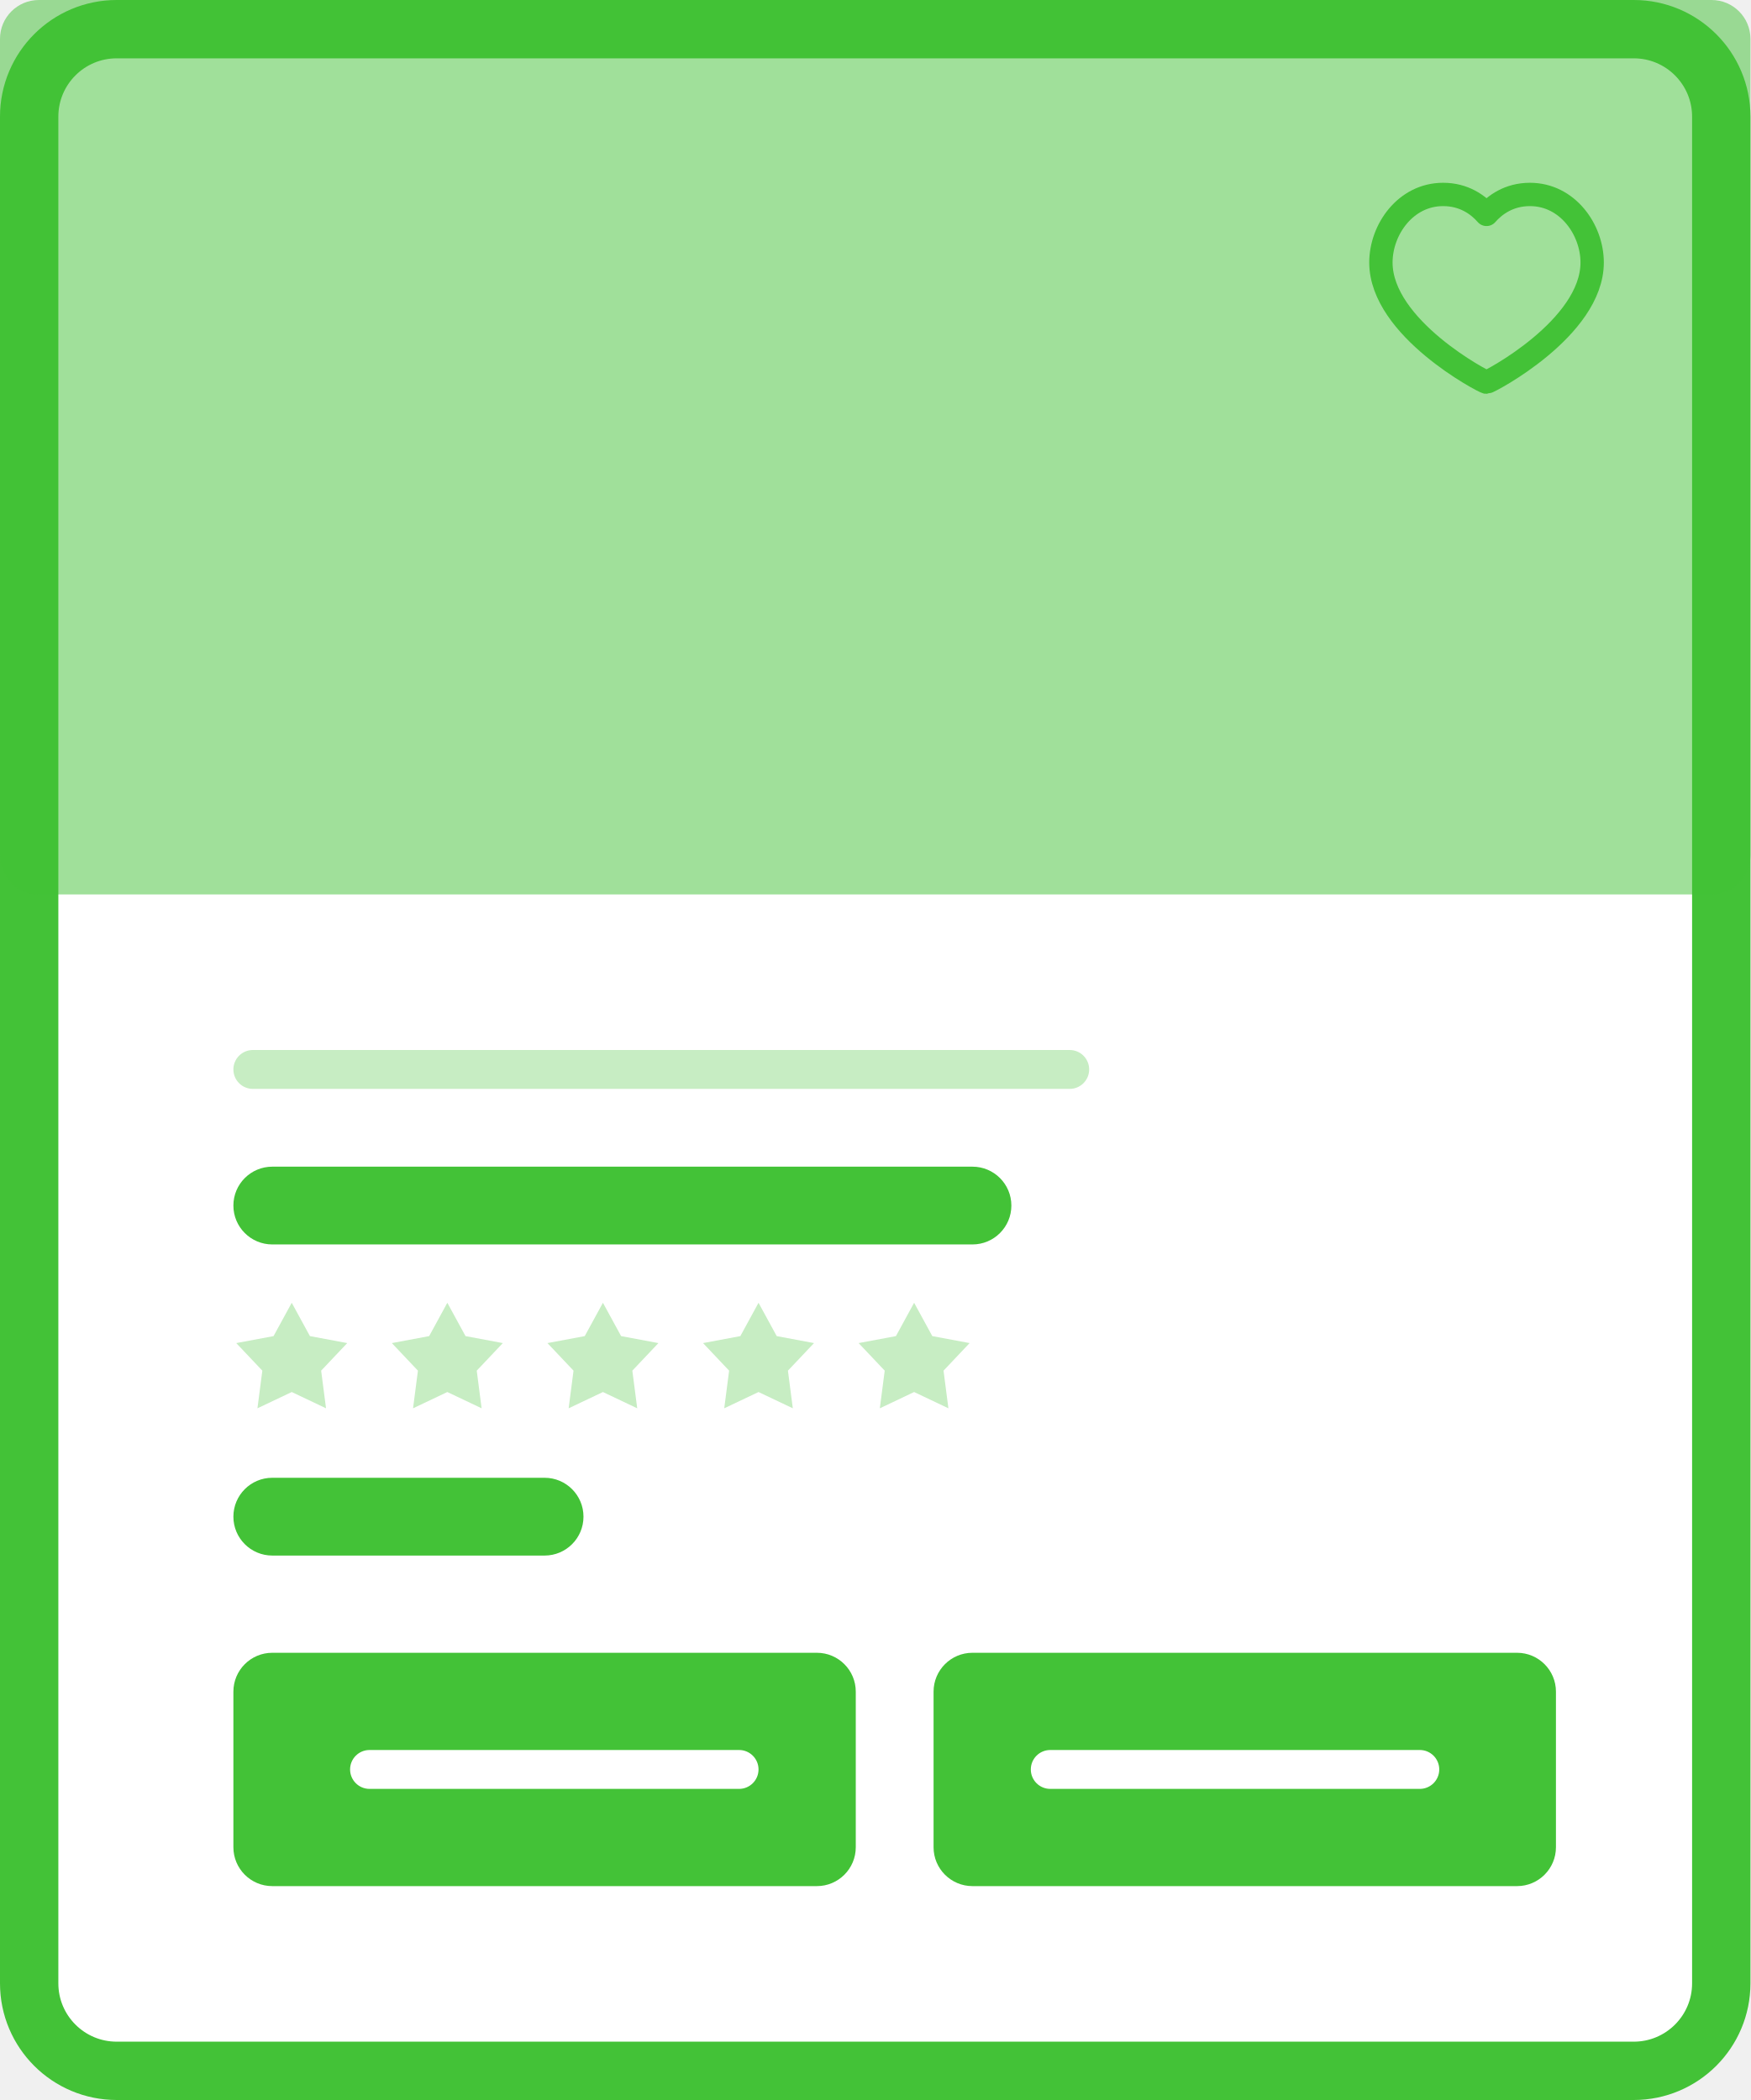
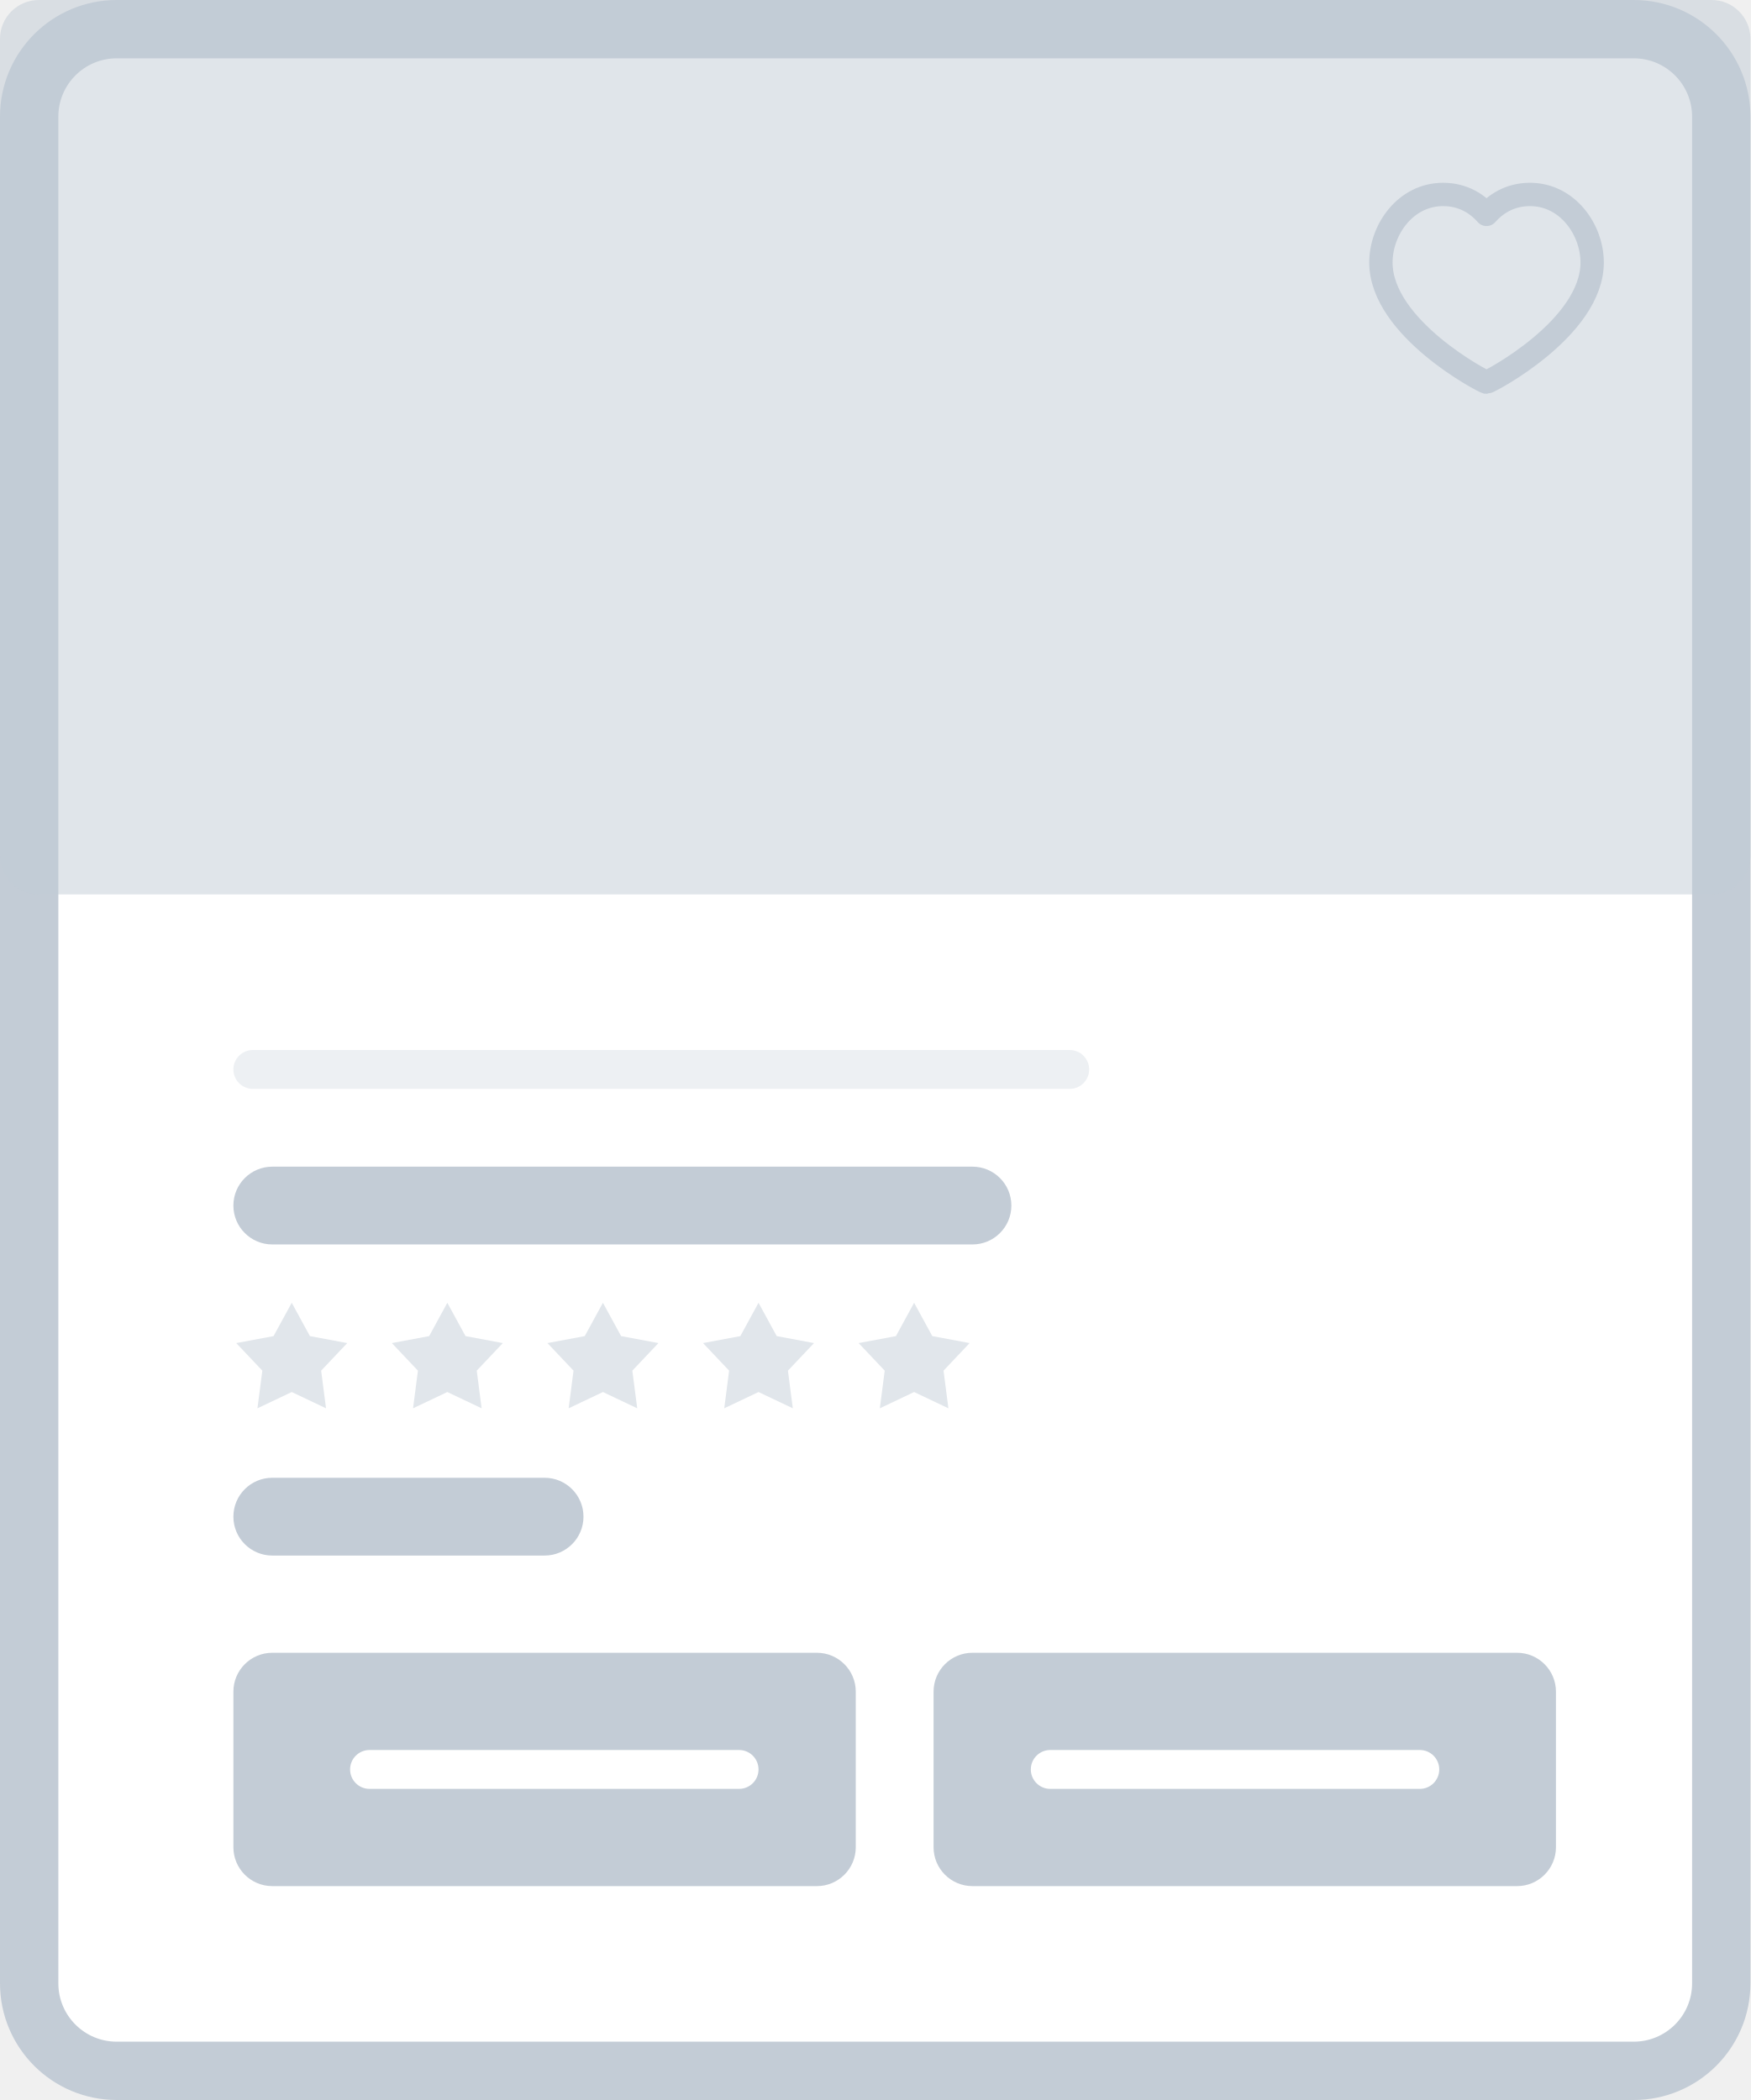
<svg xmlns="http://www.w3.org/2000/svg" width="90" height="108" viewBox="0 0 90 108" fill="none">
-   <rect x="1.5" y="1.5" width="87" height="105" rx="4.5" fill="white" stroke="#43C237" stroke-width="3" />
-   <rect width="90" height="46" rx="2" fill="#43C237" fill-opacity="0.5" />
-   <path d="M78.664 10C80.595 10 81.862 11.81 81.862 13.5C81.862 16.88 76.552 19.656 76.431 19.656C76.311 19.656 71 16.88 71 13.5C71 11.81 72.267 10 74.198 10C75.285 10 76.009 10.543 76.431 11.026C76.854 10.543 77.578 10 78.664 10Z" stroke="#43C237" stroke-width="1.2" stroke-miterlimit="10" stroke-linecap="round" stroke-linejoin="round" />
-   <rect x="12" y="60" width="40" height="4" rx="2" fill="#43C237" />
-   <rect x="12" y="76" width="18" height="4" rx="2" fill="#43C237" />
-   <rect x="12" y="54" width="44" height="2" rx="1" fill="#43C237" fill-opacity="0.3" />
-   <path d="M15 67L15.935 68.714L17.853 69.073L16.512 70.491L16.763 72.427L15 71.59L13.237 72.427L13.488 70.491L12.147 69.073L14.065 68.714L15 67Z" fill="#C7EDC3" />
-   <path d="M23 67L23.935 68.714L25.853 69.073L24.512 70.491L24.763 72.427L23 71.59L21.237 72.427L21.488 70.491L20.147 69.073L22.065 68.714L23 67Z" fill="#C7EDC3" />
-   <path d="M31 67L31.935 68.714L33.853 69.073L32.512 70.491L32.763 72.427L31 71.59L29.237 72.427L29.488 70.491L28.147 69.073L30.065 68.714L31 67Z" fill="#C7EDC3" />
-   <path d="M39 67L39.935 68.714L41.853 69.073L40.512 70.491L40.763 72.427L39 71.59L37.237 72.427L37.488 70.491L36.147 69.073L38.065 68.714L39 67Z" fill="#C7EDC3" />
-   <path d="M47 67L47.935 68.714L49.853 69.073L48.512 70.491L48.763 72.427L47 71.59L45.237 72.427L45.488 70.491L44.147 69.073L46.065 68.714L47 67Z" fill="#C7EDC3" />
-   <rect x="12" y="85" width="32" height="12" rx="2" fill="#43C237" />
-   <rect x="48" y="85" width="32" height="12" rx="2" fill="#43C237" />
+   <rect x="1.5" y="1.5" width="87" height="105" rx="4.5" fill="white" stroke="#C3CCD6" stroke-width="3" />
+   <rect width="90" height="46" rx="2" fill="#C3CCD6" fill-opacity="0.5" />
+   <path d="M78.664 10C80.595 10 81.862 11.81 81.862 13.5C81.862 16.88 76.552 19.656 76.431 19.656C76.311 19.656 71 16.88 71 13.5C71 11.81 72.267 10 74.198 10C75.285 10 76.009 10.543 76.431 11.026C76.854 10.543 77.578 10 78.664 10Z" stroke="#C3CCD6" stroke-width="1.2" stroke-miterlimit="10" stroke-linecap="round" stroke-linejoin="round" />
+   <rect x="12" y="60" width="40" height="4" rx="2" fill="#C3CCD6" />
+   <rect x="12" y="76" width="18" height="4" rx="2" fill="#C3CCD6" />
+   <rect x="12" y="54" width="44" height="2" rx="1" fill="#C3CCD6" fill-opacity="0.3" />
+   <path d="M15 67L15.935 68.714L17.853 69.073L16.512 70.491L16.763 72.427L15 71.59L13.237 72.427L13.488 70.491L12.147 69.073L14.065 68.714L15 67Z" fill="#E1E6EB" />
+   <path d="M23 67L23.935 68.714L25.853 69.073L24.512 70.491L24.763 72.427L23 71.59L21.237 72.427L21.488 70.491L20.147 69.073L22.065 68.714L23 67Z" fill="#E1E6EB" />
+   <path d="M31 67L31.935 68.714L33.853 69.073L32.512 70.491L32.763 72.427L31 71.59L29.237 72.427L29.488 70.491L28.147 69.073L30.065 68.714L31 67Z" fill="#E1E6EB" />
+   <path d="M39 67L39.935 68.714L41.853 69.073L40.512 70.491L40.763 72.427L39 71.59L37.237 72.427L37.488 70.491L36.147 69.073L38.065 68.714L39 67Z" fill="#E1E6EB" />
+   <path d="M47 67L47.935 68.714L49.853 69.073L48.512 70.491L48.763 72.427L47 71.59L45.237 72.427L45.488 70.491L44.147 69.073L46.065 68.714L47 67Z" fill="#E1E6EB" />
+   <rect x="12" y="85" width="32" height="12" rx="2" fill="#C3CCD6" />
+   <rect x="48" y="85" width="32" height="12" rx="2" fill="#C3CCD6" />
  <rect x="18" y="90" width="21" height="2" rx="1" fill="white" />
  <rect x="53" y="90" width="21" height="2" rx="1" fill="white" />
</svg>
